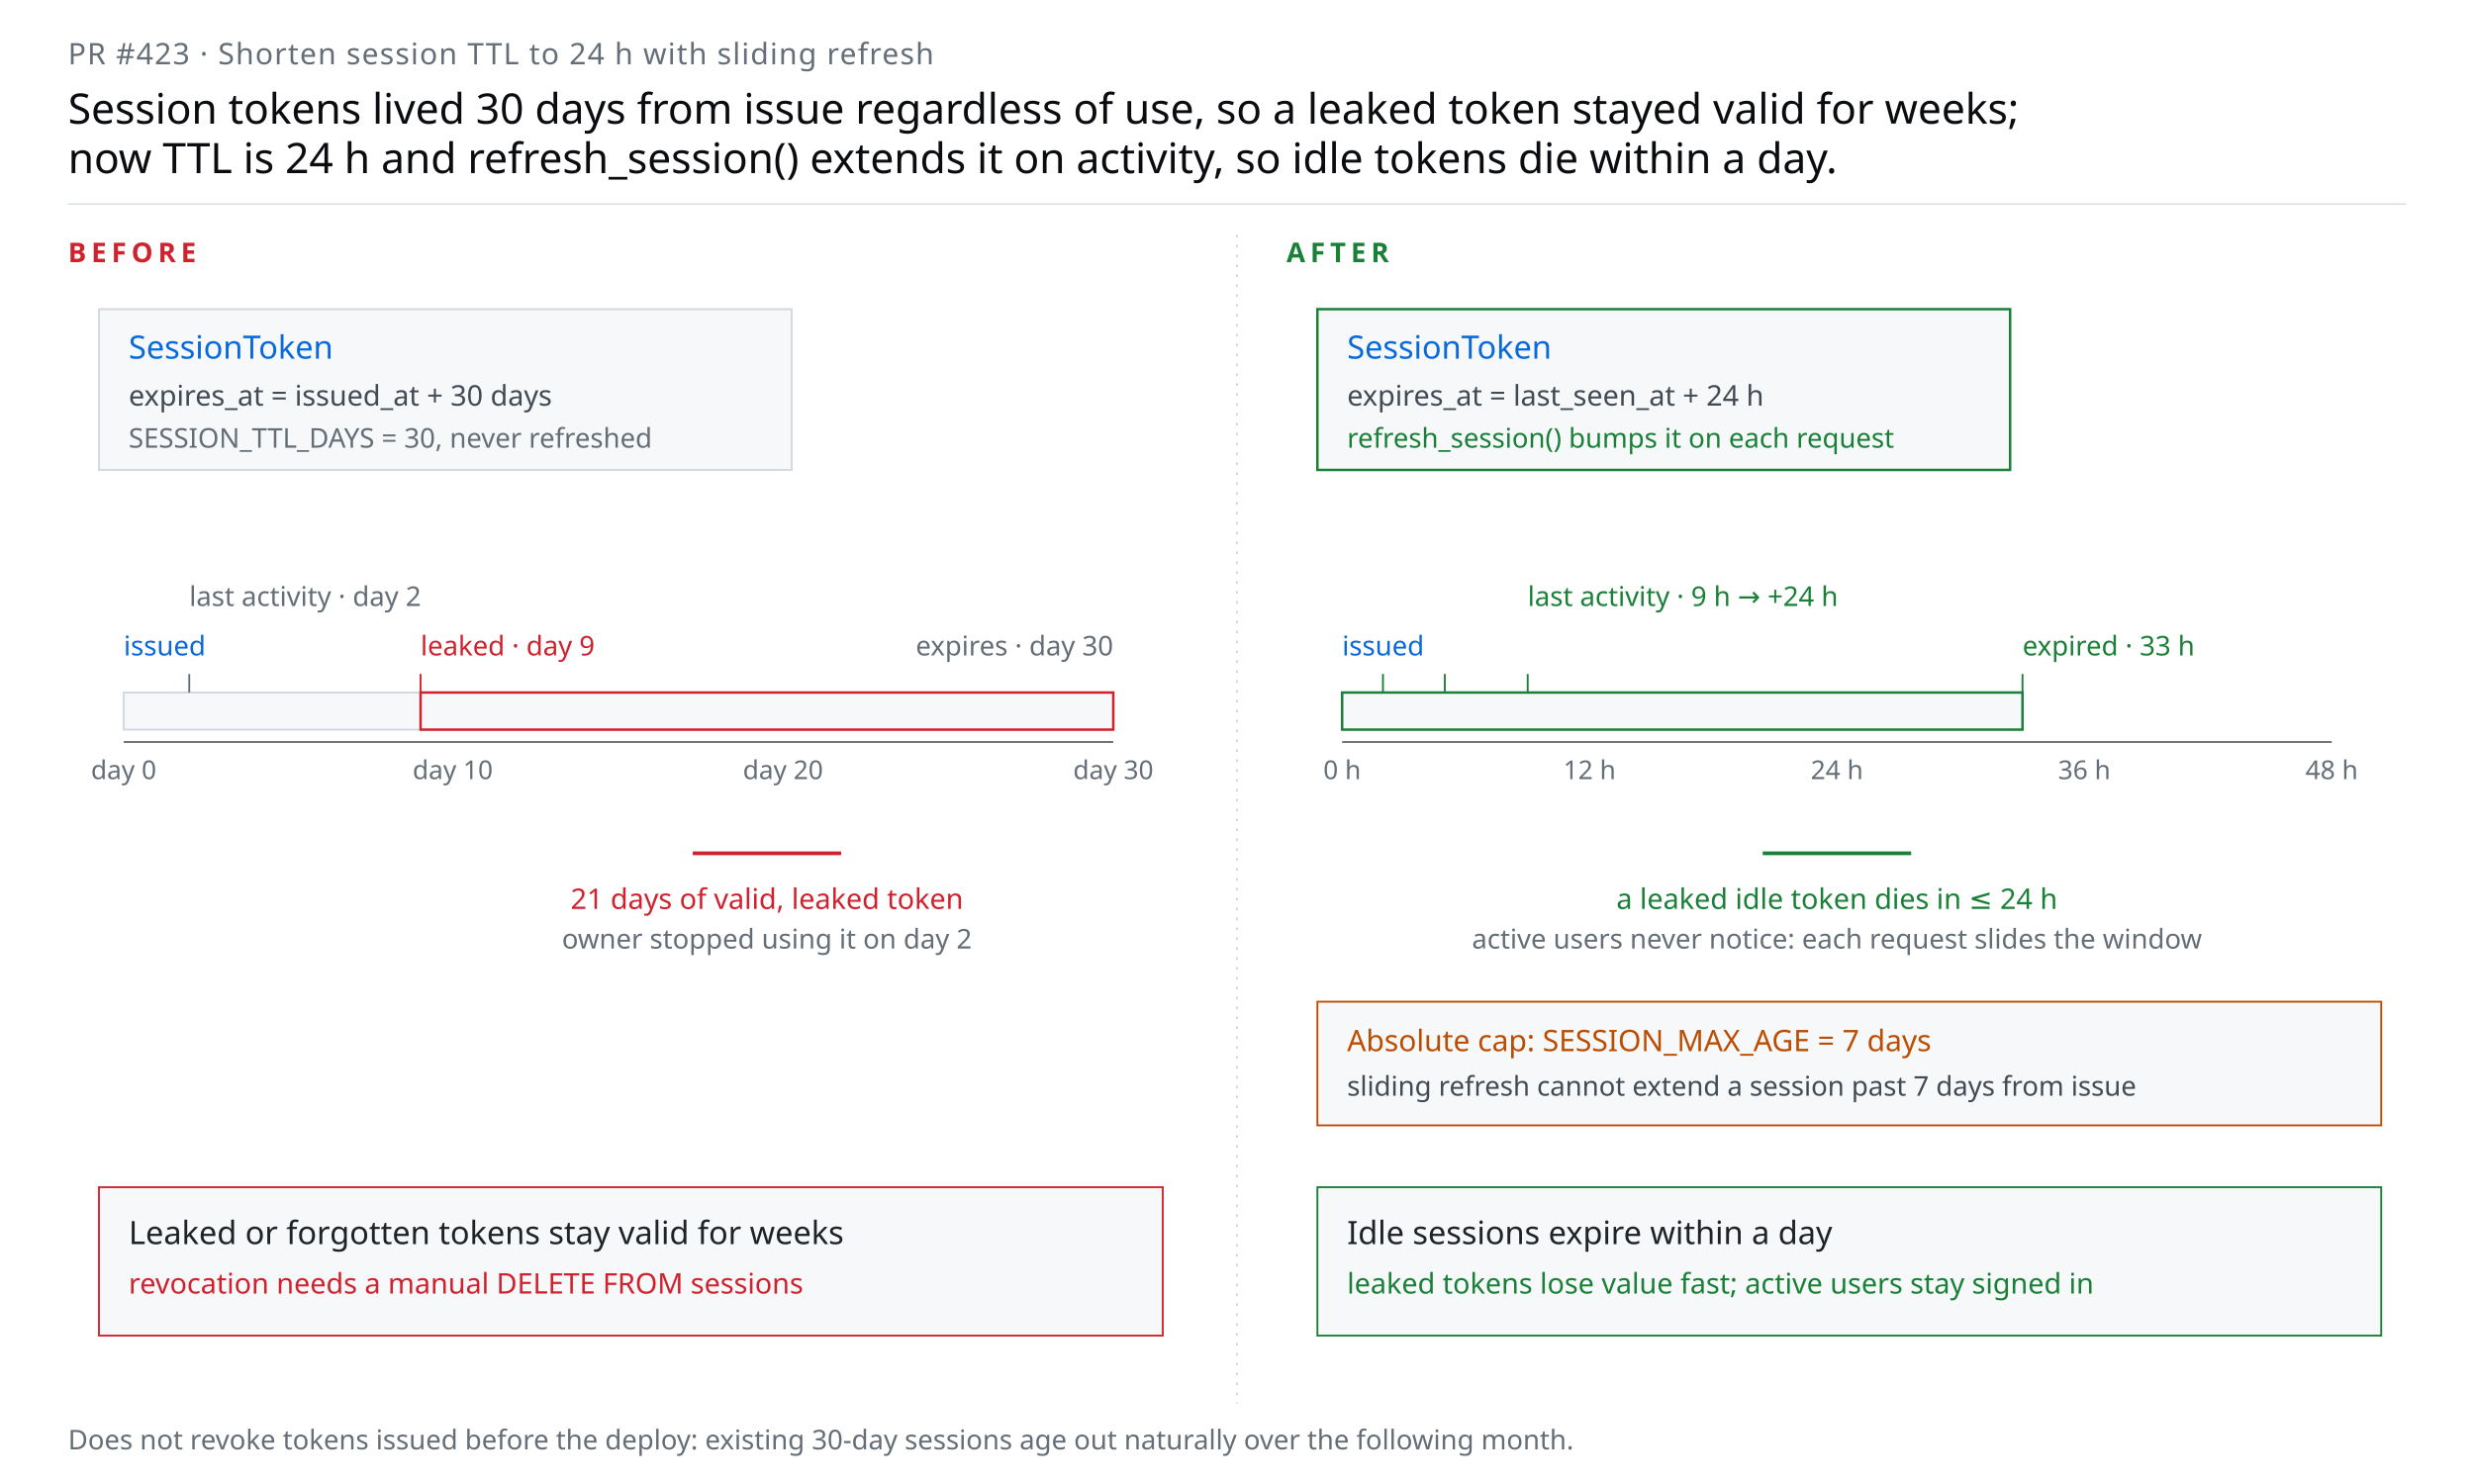
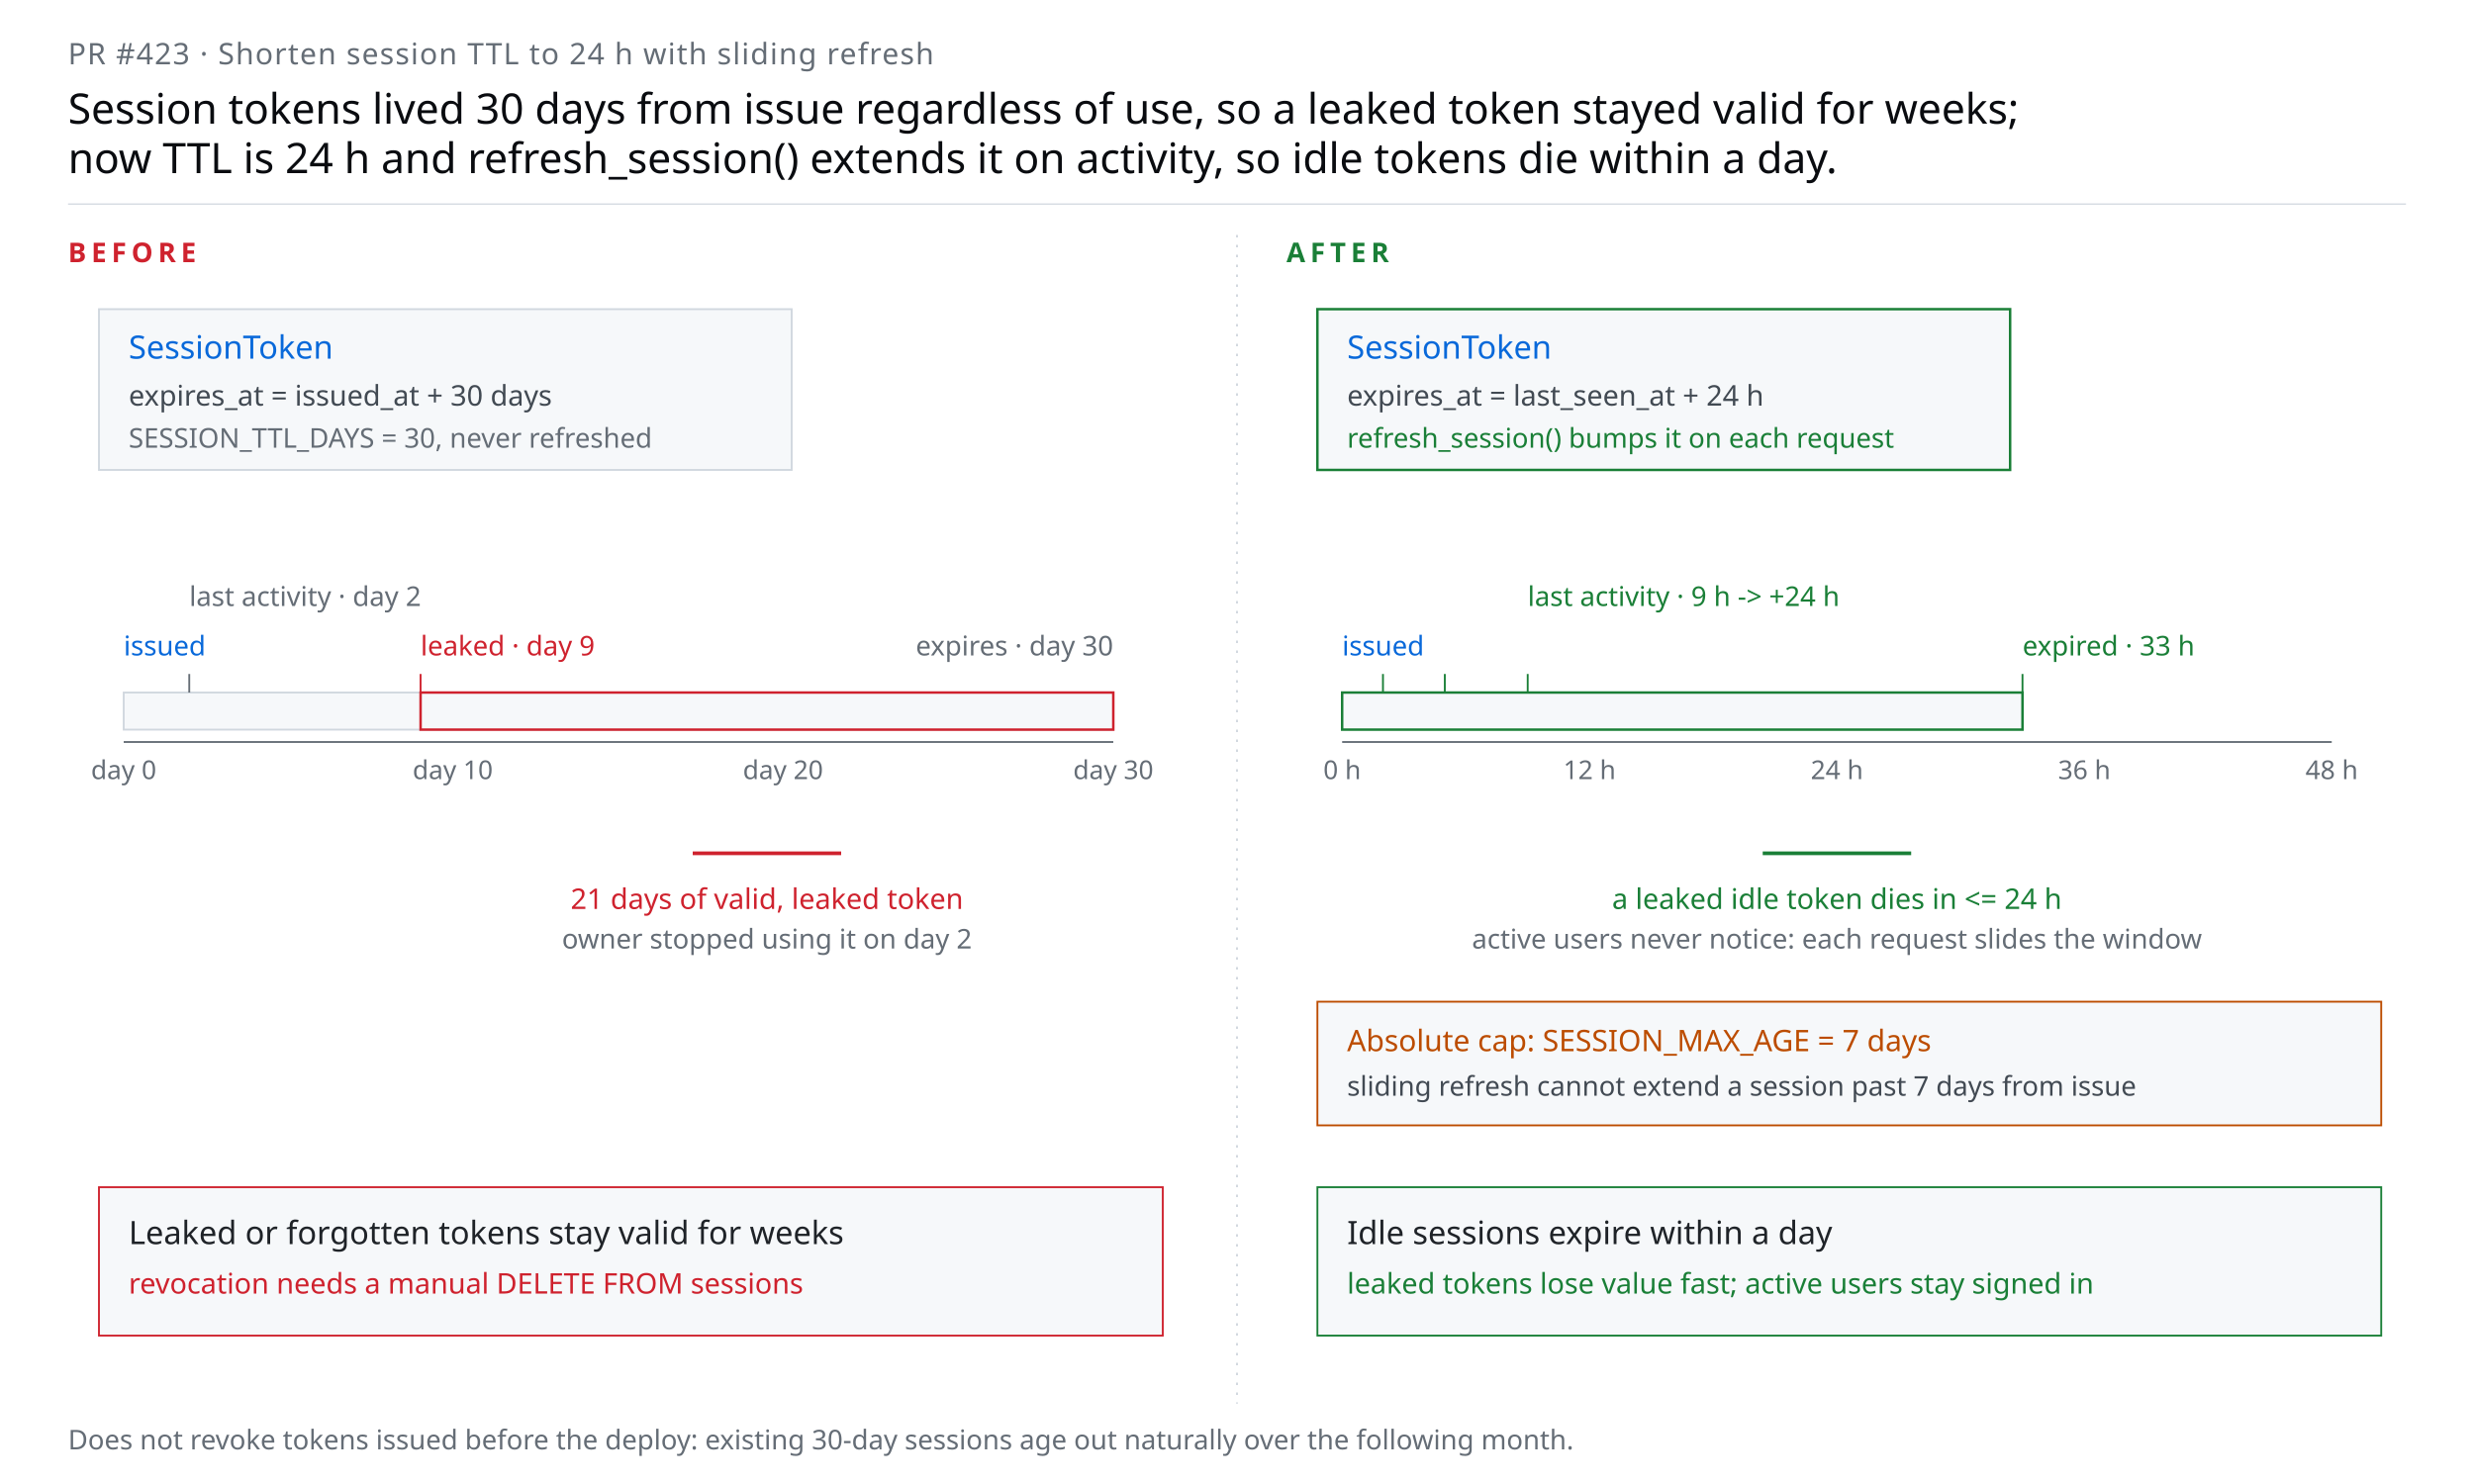
<svg xmlns="http://www.w3.org/2000/svg" viewBox="0 0 2000 1200" font-family="'Segoe UI', 'Noto Sans', 'DejaVu Sans', ui-sans-serif, system-ui, sans-serif">
  <rect x="0" y="0" width="2000" height="1200" fill="#ffffff" />
  <defs>
    <marker id="arr-dim" viewBox="0 0 10 10" refX="9" refY="5" markerWidth="7" markerHeight="7" orient="auto-start-reverse">
      <path d="M0,0 L10,5 L0,10 z" fill="#656d76" />
    </marker>
    <marker id="arr-blue" viewBox="0 0 10 10" refX="9" refY="5" markerWidth="7" markerHeight="7" orient="auto-start-reverse">
      <path d="M0,0 L10,5 L0,10 z" fill="#0969da" />
    </marker>
    <marker id="arr-green" viewBox="0 0 10 10" refX="9" refY="5" markerWidth="7" markerHeight="7" orient="auto-start-reverse">
      <path d="M0,0 L10,5 L0,10 z" fill="#1a7f37" />
    </marker>
    <marker id="arr-red" viewBox="0 0 10 10" refX="9" refY="5" markerWidth="7" markerHeight="7" orient="auto-start-reverse">
      <path d="M0,0 L10,5 L0,10 z" fill="#cf222e" />
    </marker>
    <marker id="arr-orange" viewBox="0 0 10 10" refX="9" refY="5" markerWidth="7" markerHeight="7" orient="auto-start-reverse">
      <path d="M0,0 L10,5 L0,10 z" fill="#bc4c00" />
    </marker>
  </defs>
  <text x="55" y="52" font-size="24" letter-spacing="1" fill="#656d76">PR #423 · Shorten session TTL to 24 h with sliding refresh</text>
  <text x="55" y="100" font-size="34" fill="#0a0c10">Session tokens lived 30 days from issue regardless of use, so a leaked token stayed valid for weeks;</text>
  <text x="55" y="140" font-size="34" fill="#0a0c10">now TTL is 24 h and refresh_session() extends it on activity, so idle tokens die within a day.</text>
  <line x1="55" y1="165" x2="1945" y2="165" stroke="#d0d7de" stroke-width="1" />
  <text x="55" y="212" font-size="22" font-weight="700" letter-spacing="4" fill="#cf222e">BEFORE</text>
  <text x="1040" y="212" font-size="22" font-weight="700" letter-spacing="4" fill="#1a7f37">AFTER</text>
  <line x1="1000" y1="190" x2="1000" y2="1135" stroke="#d0d7de" stroke-width="1.5" stroke-dasharray="2 6" />
  <g>
    <rect x="80" y="250" width="560" height="130" fill="#f6f8fa" stroke="#d0d7de" stroke-width="1.5" />
    <text x="104" y="290" font-size="26" fill="#0969da">SessionToken</text>
    <text x="104" y="328" font-size="23" fill="#424a53">expires_at = issued_at + 30 days</text>
    <text x="104" y="362" font-size="22" fill="#656d76">SESSION_TTL_DAYS = 30, never refreshed</text>
  </g>
  <text x="100" y="530" font-size="22" fill="#0969da">issued</text>
  <text x="153" y="490" font-size="22" fill="#656d76">last activity · day 2</text>
  <text x="340" y="530" font-size="22" fill="#cf222e">leaked · day 9</text>
  <text x="900" y="530" font-size="22" fill="#656d76" text-anchor="end">expires · day 30</text>
  <rect x="100" y="560" width="800" height="30" fill="#f6f8fa" stroke="#d0d7de" stroke-width="1.5" />
  <rect x="340" y="560" width="560" height="30" fill="#f6f8fa" stroke="#cf222e" stroke-width="2" />
  <line x1="100" y1="600" x2="900" y2="600" stroke="#656d76" stroke-width="1.5" />
  <line x1="153" y1="545" x2="153" y2="560" stroke="#656d76" stroke-width="1.5" />
  <line x1="340" y1="545" x2="340" y2="560" stroke="#cf222e" stroke-width="1.5" />
  <text x="100" y="630" font-size="21" fill="#656d76" text-anchor="middle">day 0</text>
  <text x="366" y="630" font-size="21" fill="#656d76" text-anchor="middle">day 10</text>
  <text x="633" y="630" font-size="21" fill="#656d76" text-anchor="middle">day 20</text>
  <text x="900" y="630" font-size="21" fill="#656d76" text-anchor="middle">day 30</text>
  <line x1="560" y1="690" x2="680" y2="690" stroke="#cf222e" stroke-width="3" />
  <text x="620" y="735" font-size="23" fill="#cf222e" text-anchor="middle">21 days of valid, leaked token</text>
  <text x="620" y="767" font-size="22" fill="#656d76" text-anchor="middle">owner stopped using it on day 2</text>
  <g>
    <rect x="80" y="960" width="860" height="120" fill="#f6f8fa" stroke="#cf222e" stroke-width="1.5" />
    <text x="104" y="1006" font-size="26" fill="#1f2328">Leaked or forgotten tokens stay valid for weeks</text>
    <text x="104" y="1046" font-size="23" fill="#cf222e">revocation needs a manual DELETE FROM sessions</text>
  </g>
  <g>
    <rect x="1065" y="250" width="560" height="130" fill="#f6f8fa" stroke="#1a7f37" stroke-width="2" />
    <text x="1089" y="290" font-size="26" fill="#0969da">SessionToken</text>
    <text x="1089" y="328" font-size="23" fill="#424a53">expires_at = last_seen_at + 24 h</text>
    <text x="1089" y="362" font-size="22" fill="#1a7f37">refresh_session() bumps it on each request</text>
  </g>
  <text x="1085" y="530" font-size="22" fill="#0969da">issued</text>
-   <text x="1235" y="490" font-size="22" fill="#1a7f37">last activity · 9 h → +24 h</text>
+   <text x="1235" y="490" font-size="22" fill="#1a7f37">last activity · 9 h -&gt; +24 h</text>
  <text x="1635" y="530" font-size="22" fill="#1a7f37">expired · 33 h</text>
  <rect x="1085" y="560" width="550" height="30" fill="#f6f8fa" stroke="#1a7f37" stroke-width="2" />
  <line x1="1085" y1="600" x2="1885" y2="600" stroke="#656d76" stroke-width="1.5" />
  <line x1="1118" y1="545" x2="1118" y2="560" stroke="#1a7f37" stroke-width="1.5" />
  <line x1="1168" y1="545" x2="1168" y2="560" stroke="#1a7f37" stroke-width="1.5" />
  <line x1="1235" y1="545" x2="1235" y2="560" stroke="#1a7f37" stroke-width="1.5" />
  <line x1="1635" y1="545" x2="1635" y2="560" stroke="#1a7f37" stroke-width="1.5" />
  <text x="1085" y="630" font-size="21" fill="#656d76" text-anchor="middle">0 h</text>
  <text x="1285" y="630" font-size="21" fill="#656d76" text-anchor="middle">12 h</text>
  <text x="1485" y="630" font-size="21" fill="#656d76" text-anchor="middle">24 h</text>
  <text x="1685" y="630" font-size="21" fill="#656d76" text-anchor="middle">36 h</text>
  <text x="1885" y="630" font-size="21" fill="#656d76" text-anchor="middle">48 h</text>
  <line x1="1425" y1="690" x2="1545" y2="690" stroke="#1a7f37" stroke-width="3" />
-   <text x="1485" y="735" font-size="23" fill="#1a7f37" text-anchor="middle">a leaked idle token dies in ≤ 24 h</text>
+   <text x="1485" y="735" font-size="23" fill="#1a7f37" text-anchor="middle">a leaked idle token dies in &lt;= 24 h</text>
  <text x="1485" y="767" font-size="22" fill="#656d76" text-anchor="middle">active users never notice: each request slides the window</text>
  <g>
    <rect x="1065" y="810" width="860" height="100" fill="#f6f8fa" stroke="#bc4c00" stroke-width="1.5" />
    <text x="1089" y="850" font-size="24" fill="#bc4c00">Absolute cap: SESSION_MAX_AGE = 7 days</text>
    <text x="1089" y="886" font-size="22" fill="#424a53">sliding refresh cannot extend a session past 7 days from issue</text>
  </g>
  <g>
    <rect x="1065" y="960" width="860" height="120" fill="#f6f8fa" stroke="#1a7f37" stroke-width="1.5" />
    <text x="1089" y="1006" font-size="26" fill="#1f2328">Idle sessions expire within a day</text>
    <text x="1089" y="1046" font-size="23" fill="#1a7f37">leaked tokens lose value fast; active users stay signed in</text>
  </g>
  <text x="55" y="1172" font-size="22" fill="#656d76">Does not revoke tokens issued before the deploy: existing 30-day sessions age out naturally over the following month.</text>
</svg>
